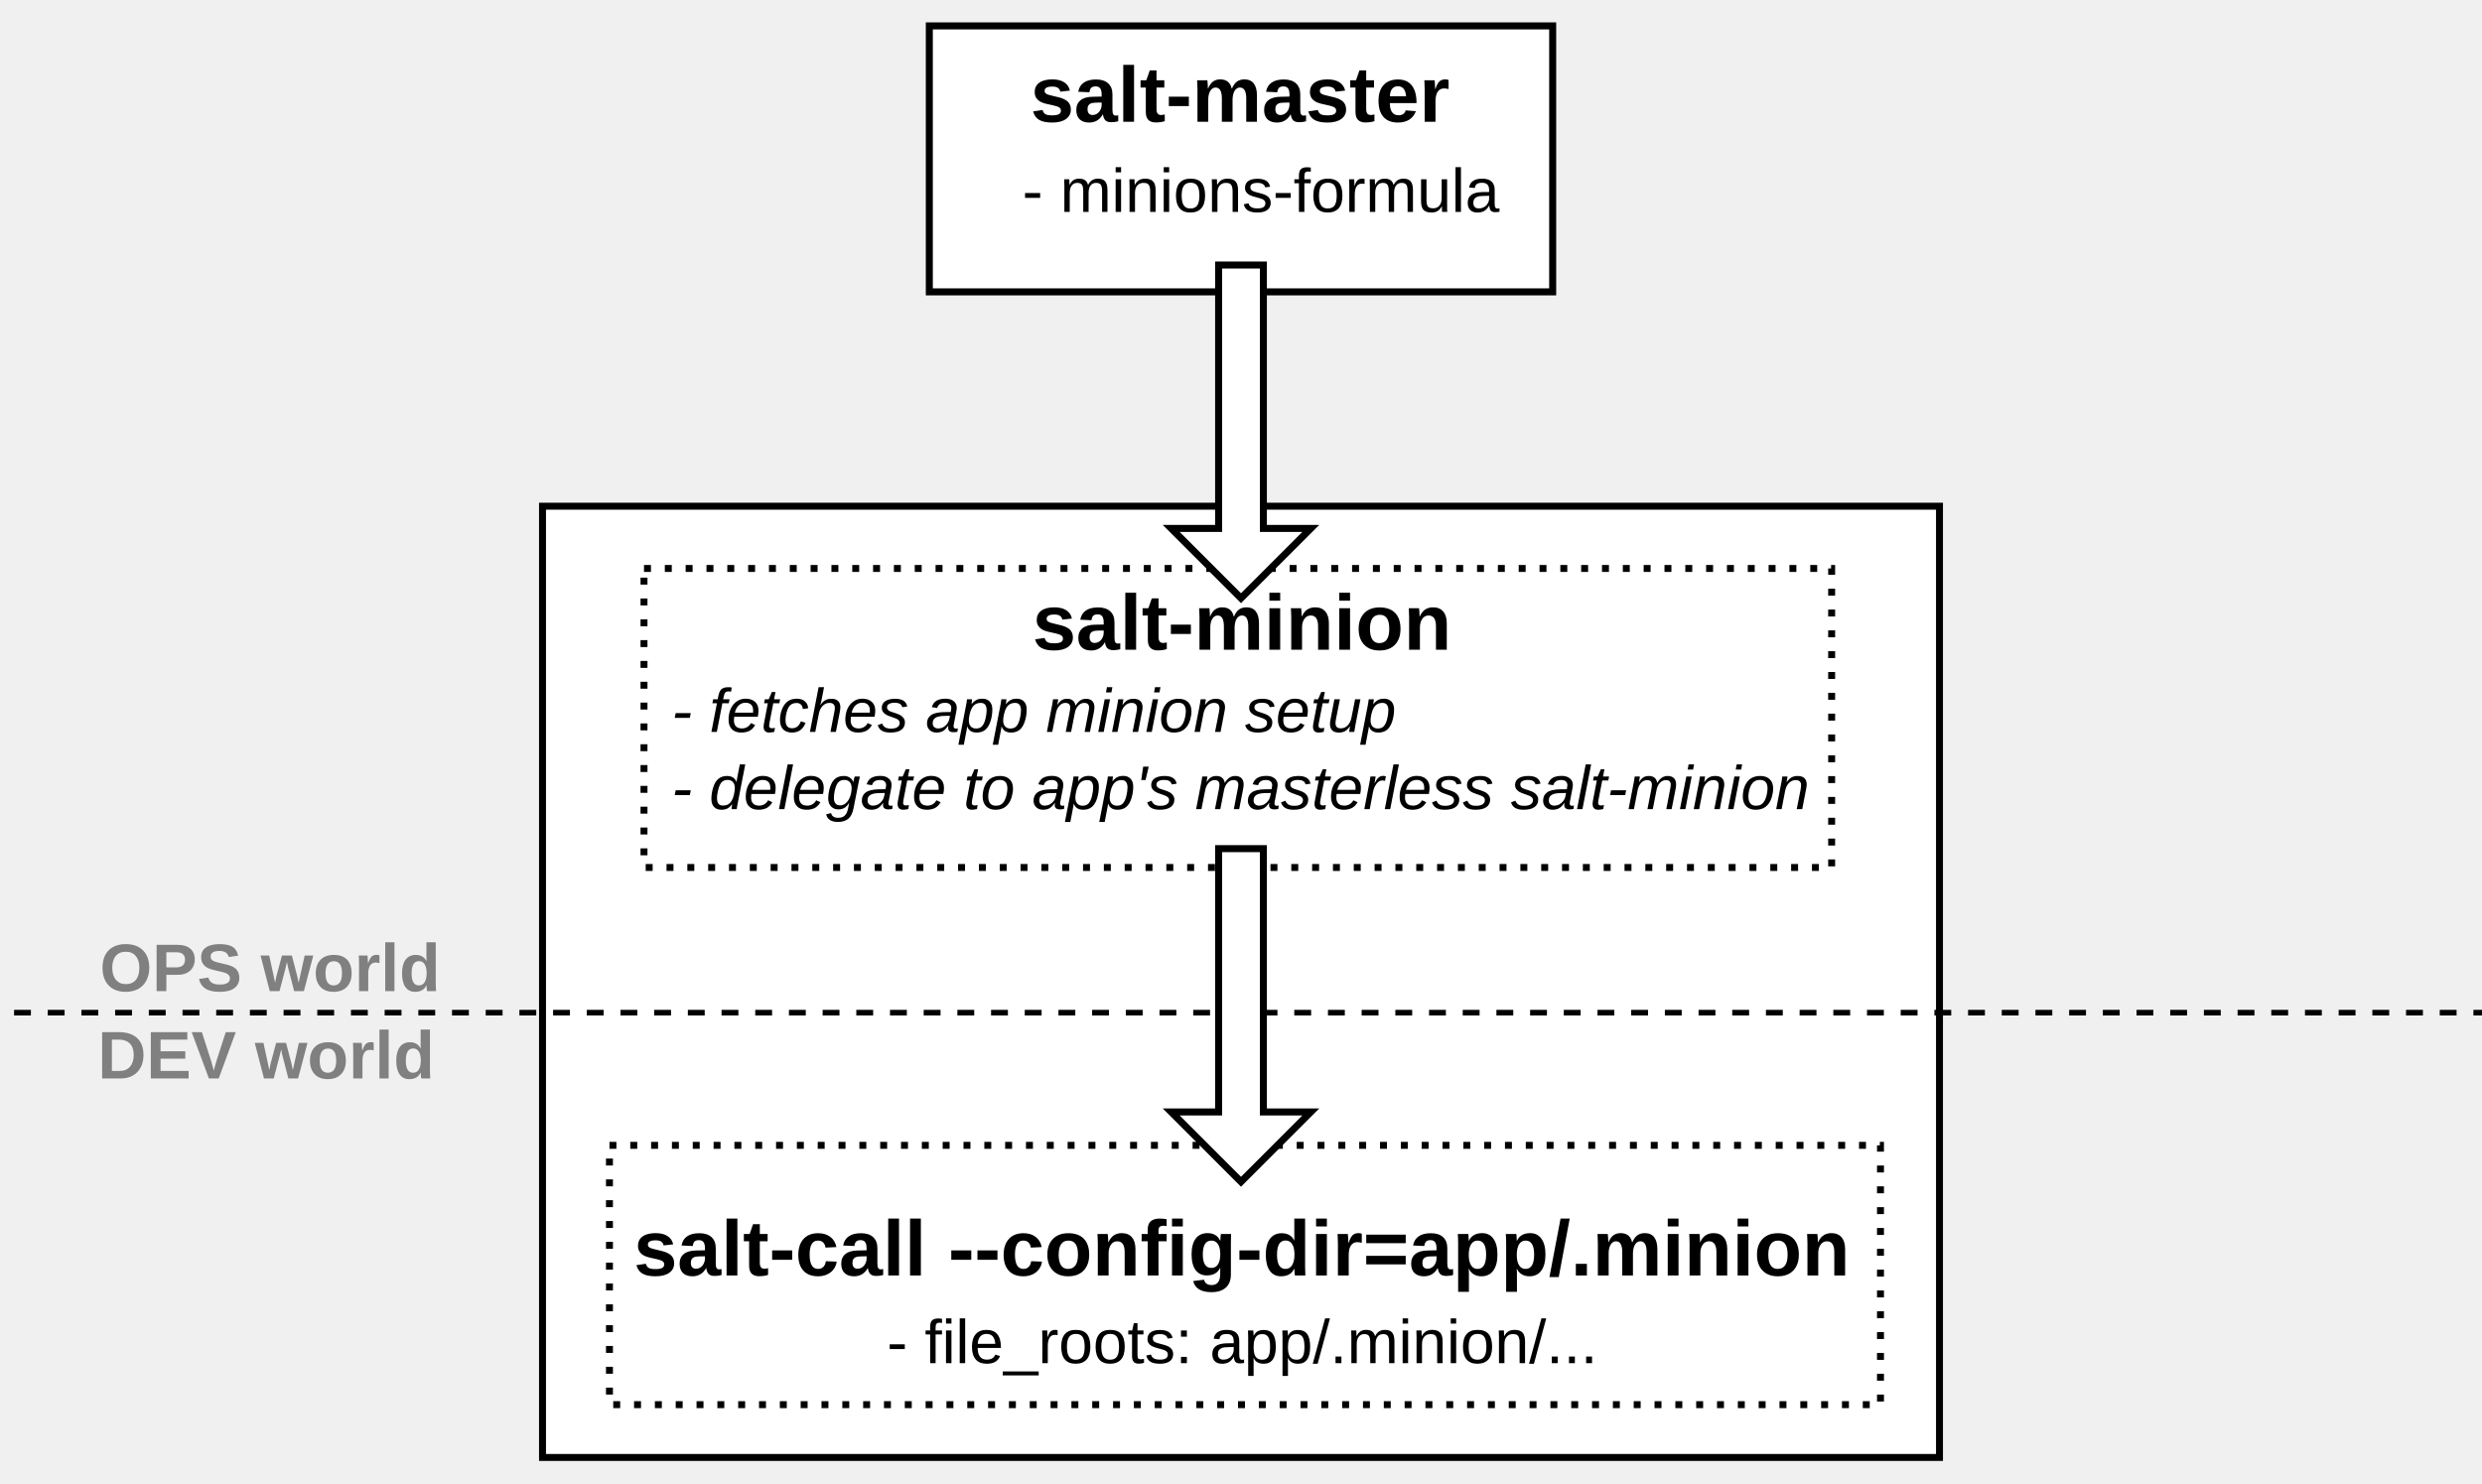
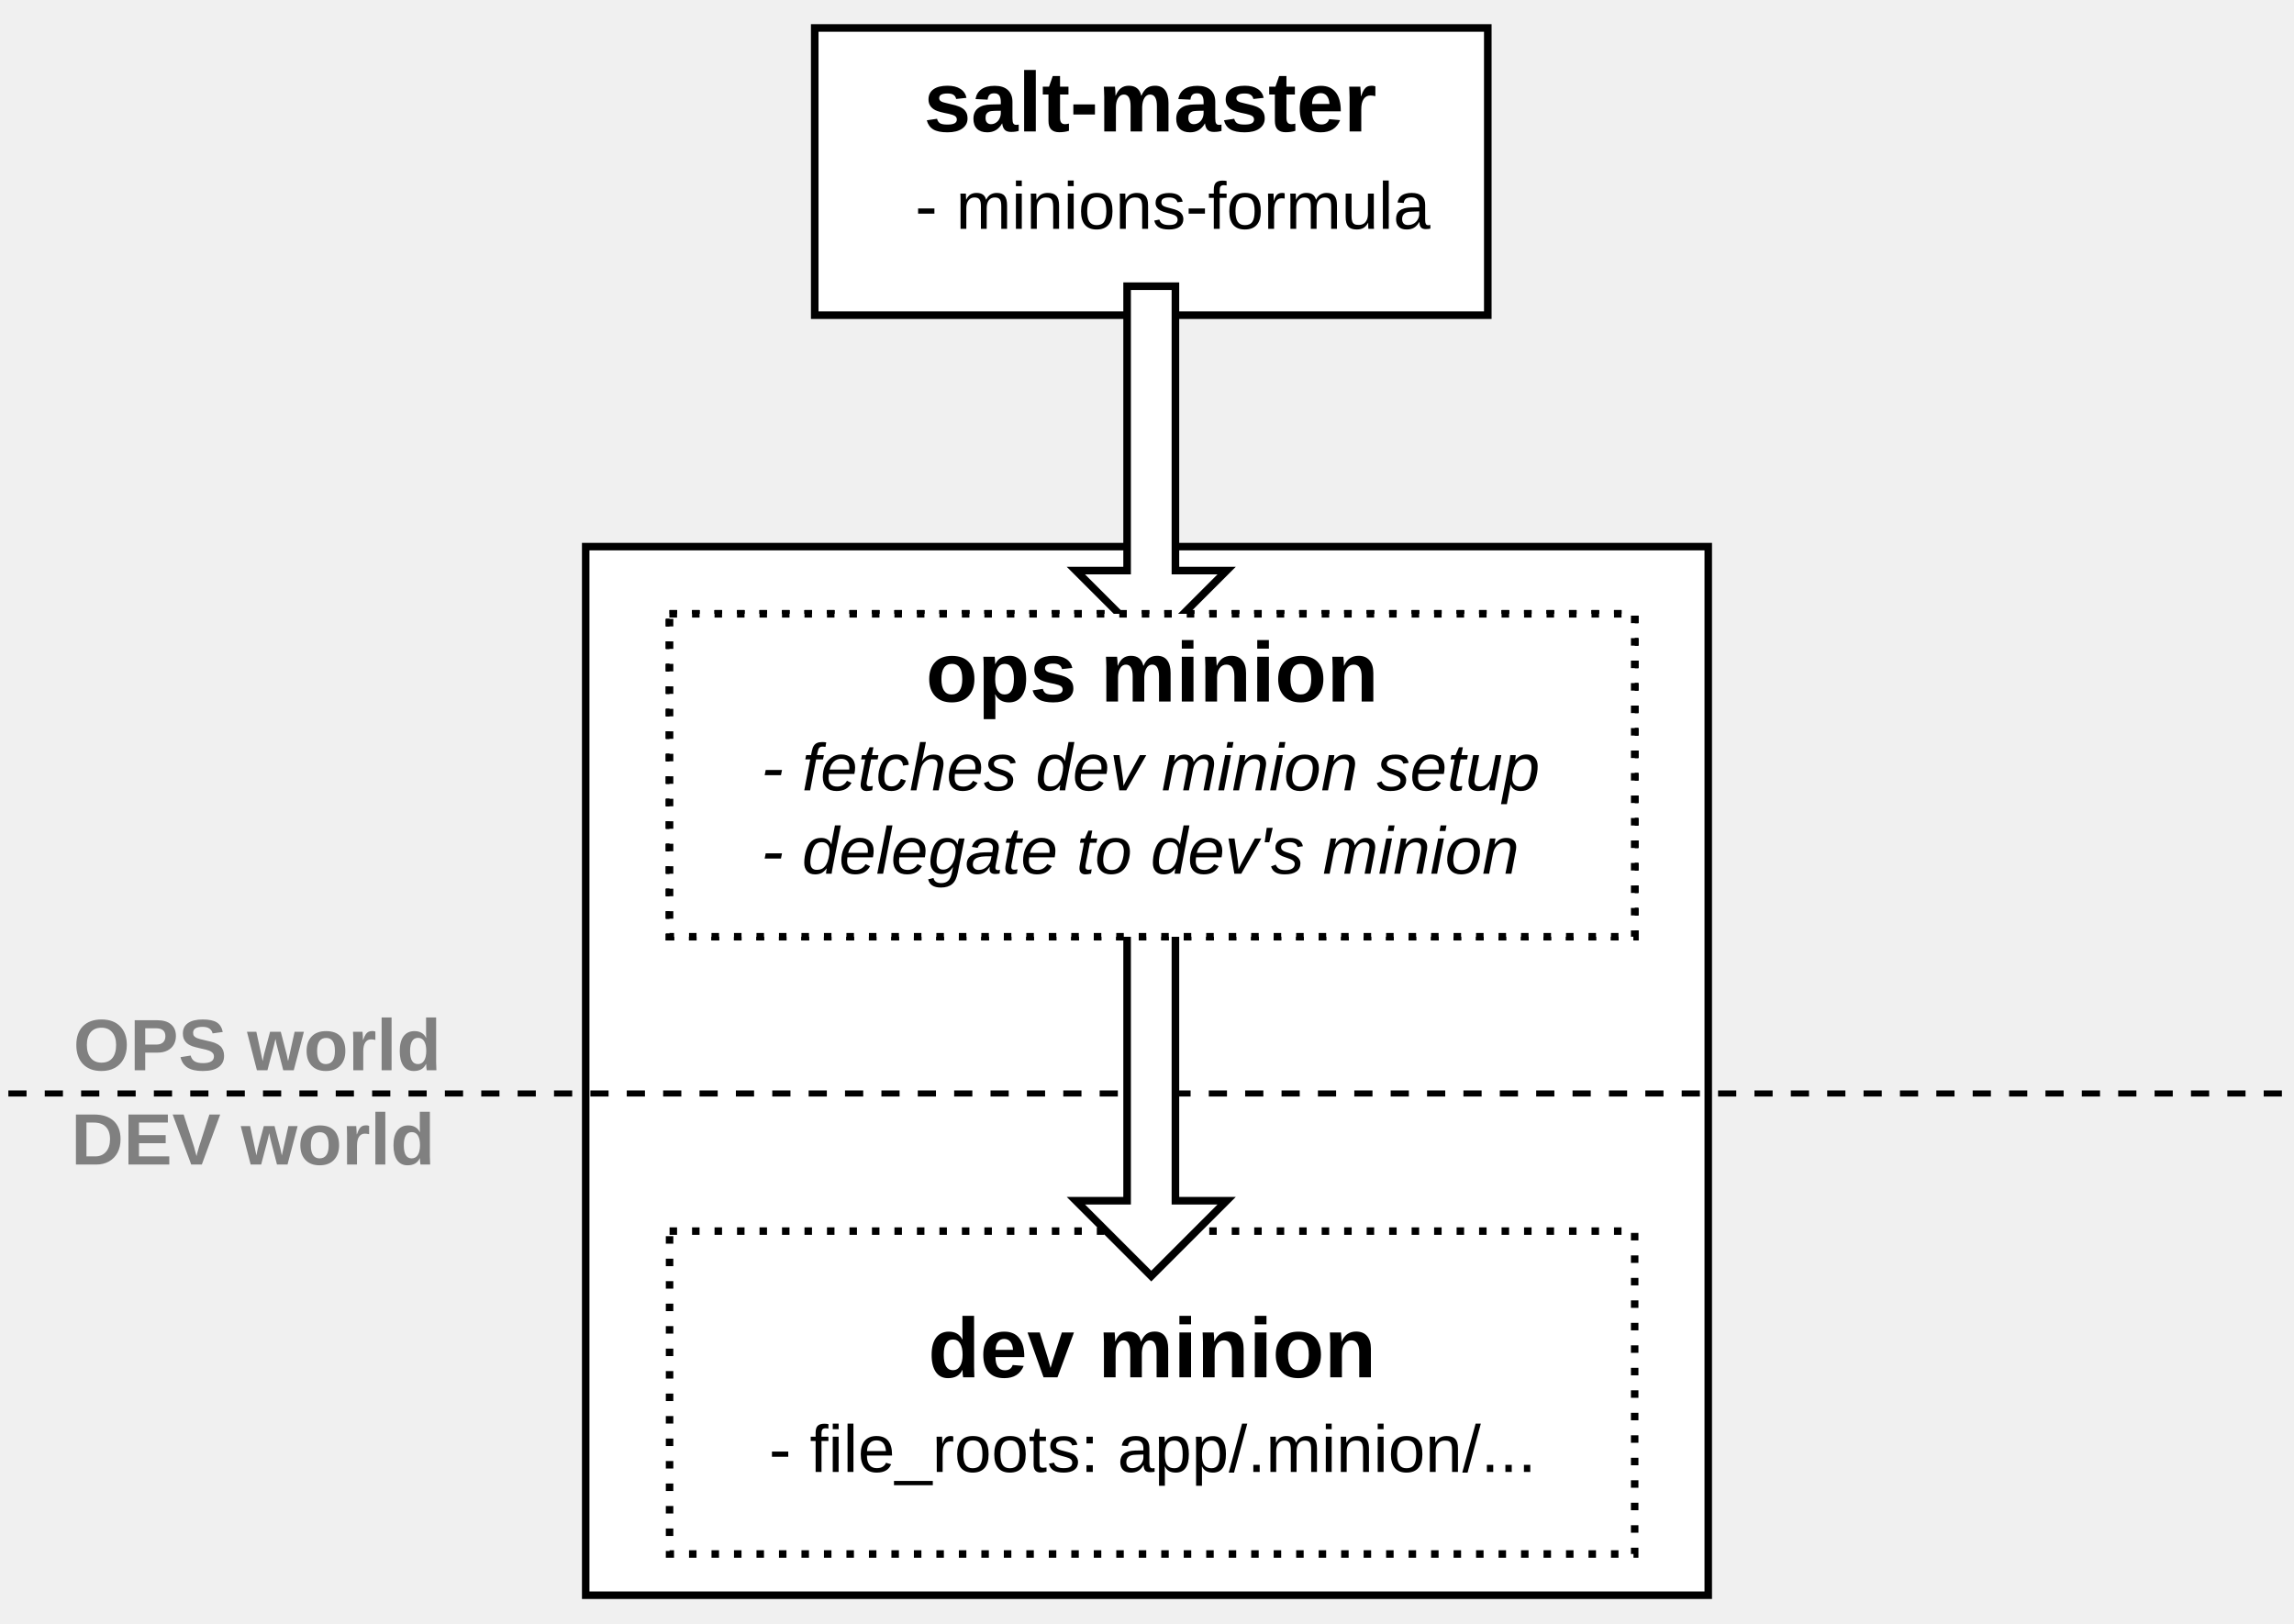
- <svg xmlns="http://www.w3.org/2000/svg" width="442.031" height="264.219" id="svg2" version="1.1">
+ <svg xmlns="http://www.w3.org/2000/svg" width="378.375" height="267.75" id="svg2" version="1.1">
  <defs id="defs4" />
-   <g id="layer1" transform="translate(-56.46875,-651.0625)">
-     <rect y="741.229" x="153.087" height="169.44" width="248.795" id="rect3026" style="fill:#ffffff;fill-opacity:1;stroke:#000000;stroke-width:1.237;stroke-opacity:1" />
-     <rect style="fill:#ffffff;fill-opacity:1;stroke:#000000;stroke-width:1.236;stroke-miterlimit:4;stroke-opacity:1;stroke-dasharray:1.236, 2.473;stroke-dashoffset:0" id="rect3058" width="226.362" height="46.191" x="165.011" y="855.073" />
+   <g id="layer1" transform="translate(-87.59375,-651.0625)">
+     <rect y="741.229" x="184.2" height="172.975" width="185.155" id="rect3026" style="fill:#ffffff;fill-opacity:1;stroke:#000000;stroke-width:1.237;stroke-opacity:1" />
+     <rect y="854.141" x="198.033" height="53.263" width="159.187" id="rect3052" style="fill:#ffffff;fill-opacity:1;stroke:#000000;stroke-width:1.236;stroke-miterlimit:4;stroke-opacity:1;stroke-dasharray:1.236, 2.473;stroke-dashoffset:0" />
    <text id="text3046" y="893.869" x="214.436" style="font-size:11px;font-style:normal;font-variant:normal;font-weight:normal;font-stretch:normal;text-align:start;line-height:125%;letter-spacing:0px;word-spacing:0px;writing-mode:lr-tb;text-anchor:start;fill:#000000;fill-opacity:1;stroke:none;font-family:Liberation Sans;-inkscape-font-specification:Liberation Sans" xml:space="preserve">
      <tspan y="893.869" x="214.436" id="tspan3048">- file_roots: app/.minion/...</tspan>
    </text>
    <text xml:space="preserve" style="font-size:22.384px;font-style:normal;font-variant:normal;font-weight:bold;font-stretch:normal;text-align:start;line-height:125%;letter-spacing:0px;word-spacing:0px;writing-mode:lr-tb;text-anchor:start;fill:#000000;fill-opacity:1;stroke:none;font-family:Liberation Sans;-inkscape-font-specification:Liberation Sans Bold" x="350.725" y="132.284" id="text3050" transform="translate(0,540.3622)">
      <tspan id="tspan3052" x="350.725" y="132.284" />
    </text>
-     <text id="text3062" y="878.26" x="169.312" style="font-size:14px;font-style:normal;font-variant:normal;font-weight:bold;font-stretch:normal;text-align:start;line-height:125%;letter-spacing:0px;word-spacing:0px;writing-mode:lr-tb;text-anchor:start;fill:#000000;fill-opacity:1;stroke:none;font-family:Liberation Sans;-inkscape-font-specification:Liberation Sans Bold" xml:space="preserve">
-       <tspan y="878.26" x="169.312" id="tspan3064">salt-call --config-dir=app/.minion</tspan>
+     <text id="text3062" y="878.26" x="240.68" style="font-size:14px;font-style:normal;font-variant:normal;font-weight:bold;font-stretch:normal;text-align:start;line-height:125%;letter-spacing:0px;word-spacing:0px;writing-mode:lr-tb;text-anchor:start;fill:#000000;fill-opacity:1;stroke:none;font-family:Liberation Sans;-inkscape-font-specification:Liberation Sans Bold" xml:space="preserve">
+       <tspan y="878.26" x="240.68" id="tspan3064">dev minion</tspan>
    </text>
    <rect style="fill:#ffffff;fill-opacity:1;stroke:#000000;stroke-width:1.25;stroke-opacity:1" id="rect3157" width="111.016" height="47.376" x="221.976" y="655.675" />
    <text xml:space="preserve" style="font-size:14px;font-style:normal;font-variant:normal;font-weight:bold;font-stretch:normal;text-align:start;line-height:125%;letter-spacing:0px;word-spacing:0px;writing-mode:lr-tb;text-anchor:start;fill:#000000;fill-opacity:1;stroke:none;font-family:Liberation Sans;-inkscape-font-specification:Liberation Sans Bold" x="239.962" y="672.747" id="text2987">
      <tspan id="tspan2989" x="239.962" y="672.747">salt-master</tspan>
    </text>
    <text id="text3034" y="688.808" x="238.543" style="font-size:11px;font-style:normal;font-variant:normal;font-weight:normal;font-stretch:normal;text-align:start;line-height:125%;letter-spacing:0px;word-spacing:0px;writing-mode:lr-tb;text-anchor:start;fill:#000000;fill-opacity:1;stroke:none;font-family:Liberation Sans;-inkscape-font-specification:Liberation Sans" xml:space="preserve">
      <tspan y="688.808" x="238.543" id="tspan3036">- minions-formula</tspan>
    </text>
    <g id="g3825" transform="translate(0,2.828427)">
-       <rect y="749.489" x="171.163" height="53.263" width="211.513" id="rect3058-0" style="fill:#ffffff;fill-opacity:1;stroke:#000000;stroke-width:1.236;stroke-miterlimit:4;stroke-opacity:1;stroke-dasharray:1.236, 2.473;stroke-dashoffset:0" />
-       <text id="text2991" y="763.963" x="240.324" style="font-size:14px;font-style:normal;font-variant:normal;font-weight:bold;font-stretch:normal;text-align:start;line-height:125%;letter-spacing:0px;word-spacing:0px;writing-mode:lr-tb;text-anchor:start;fill:#000000;fill-opacity:1;stroke:none;font-family:Liberation Sans;-inkscape-font-specification:Liberation Sans Bold" xml:space="preserve">
-         <tspan y="763.963" x="240.324" id="tspan2993">salt-minion</tspan>
+       <rect y="749.489" x="198.033" height="53.263" width="159.187" id="rect3058-0" style="fill:#ffffff;fill-opacity:1;stroke:#000000;stroke-width:1.236;stroke-miterlimit:4;stroke-opacity:1;stroke-dasharray:1.236, 2.473;stroke-dashoffset:0" />
+       <text id="text2991" y="763.963" x="240.311" style="font-size:14px;font-style:normal;font-variant:normal;font-weight:bold;font-stretch:normal;text-align:start;line-height:125%;letter-spacing:0px;word-spacing:0px;writing-mode:lr-tb;text-anchor:start;fill:#000000;fill-opacity:1;stroke:none;font-family:Liberation Sans;-inkscape-font-specification:Liberation Sans Bold" xml:space="preserve">
+         <tspan y="763.963" x="240.311" id="tspan2993">ops minion</tspan>
      </text>
-       <text id="text3170" y="778.611" x="176.07" style="font-size:11px;font-style:italic;font-variant:normal;font-weight:normal;font-stretch:normal;text-align:start;line-height:125%;letter-spacing:0px;word-spacing:0px;writing-mode:lr-tb;text-anchor:start;fill:#000000;fill-opacity:1;stroke:none;font-family:Liberation Sans;-inkscape-font-specification:Liberation Sans Italic" xml:space="preserve">
-         <tspan y="778.611" x="176.07" id="tspan3172">- fetches app minion setup</tspan>
-         <tspan id="tspan3178" y="792.361" x="176.07">- delegate to app's masterless salt-minion</tspan>
+       <text id="text3170" y="778.611" x="213.155" style="font-size:11px;font-style:italic;font-variant:normal;font-weight:normal;font-stretch:normal;text-align:start;line-height:125%;letter-spacing:0px;word-spacing:0px;writing-mode:lr-tb;text-anchor:start;fill:#000000;fill-opacity:1;stroke:none;font-family:Liberation Sans;-inkscape-font-specification:Liberation Sans Italic" xml:space="preserve">
+         <tspan y="778.611" x="213.155" id="tspan3172">- fetches dev minion setup</tspan>
+         <tspan id="tspan3178" y="792.361" x="213.155">- delegate to dev's minion</tspan>
      </text>
    </g>
    <path style="fill:none;stroke:#000000;stroke-width:1;stroke-linecap:butt;stroke-linejoin:miter;stroke-miterlimit:4;stroke-opacity:1;stroke-dasharray:3, 3;stroke-dashoffset:0" d="m 34.973,831.44 541.644,0" id="path3025" />
-     <text xml:space="preserve" style="font-size:12px;font-style:normal;font-variant:normal;font-weight:bold;font-stretch:normal;text-align:start;line-height:125%;letter-spacing:0px;word-spacing:0px;writing-mode:lr-tb;text-anchor:start;fill:#808080;fill-opacity:1;stroke:none;font-family:Liberation Sans;-inkscape-font-specification:Liberation Sans Bold" x="74.226" y="827.605" id="text3795">
-       <tspan id="tspan3797" x="74.226" y="827.605">OPS world</tspan>
+     <text xml:space="preserve" style="font-size:12px;font-style:normal;font-variant:normal;font-weight:bold;font-stretch:normal;text-align:start;line-height:125%;letter-spacing:0px;word-spacing:0px;writing-mode:lr-tb;text-anchor:start;fill:#808080;fill-opacity:1;stroke:none;font-family:Liberation Sans;-inkscape-font-specification:Liberation Sans Bold" x="99.682" y="827.605" id="text3795">
+       <tspan id="tspan3797" x="99.682" y="827.605">OPS world</tspan>
    </text>
-     <text xml:space="preserve" style="font-size:12px;font-style:normal;font-variant:normal;font-weight:bold;font-stretch:normal;text-align:start;line-height:125%;letter-spacing:0px;word-spacing:0px;writing-mode:lr-tb;text-anchor:start;fill:#808080;fill-opacity:1;stroke:none;font-family:Liberation Sans;-inkscape-font-specification:Liberation Sans Bold" x="73.864" y="843.162" id="text3799">
-       <tspan id="tspan3801" x="73.864" y="843.162">DEV world</tspan>
+     <text xml:space="preserve" style="font-size:12px;font-style:normal;font-variant:normal;font-weight:bold;font-stretch:normal;text-align:start;line-height:125%;letter-spacing:0px;word-spacing:0px;writing-mode:lr-tb;text-anchor:start;fill:#808080;fill-opacity:1;stroke:none;font-family:Liberation Sans;-inkscape-font-specification:Liberation Sans Bold" x="99.32" y="843.162" id="text3799">
+       <tspan id="tspan3801" x="99.32" y="843.162">DEV world</tspan>
    </text>
    <path style="fill:#ffffff;fill-opacity:1;stroke:#000000;stroke-width:1.25;stroke-opacity:1" d="m 277.484,757.617 12.435,-12.435 -8.45,0 0,-46.907 -7.97,0 0,46.907 -8.45,0 z" id="rect3017" />
    <path id="path3035" d="m 277.484,861.562 12.435,-12.435 -8.45,0 0,-46.907 -7.97,0 0,46.907 -8.45,0 z" style="fill:#ffffff;fill-opacity:1;stroke:#000000;stroke-width:1.25;stroke-opacity:1" />
+     <g transform="translate(0,2.828427)" id="g3018">
+       <rect style="fill:#ffffff;fill-opacity:1;stroke:#000000;stroke-width:1.236;stroke-miterlimit:4;stroke-opacity:1;stroke-dasharray:1.236, 2.473;stroke-dashoffset:0" id="rect3020" width="159.187" height="53.263" x="198.033" y="749.489" />
+       <text xml:space="preserve" style="font-size:14px;font-style:normal;font-variant:normal;font-weight:bold;font-stretch:normal;text-align:start;line-height:125%;letter-spacing:0px;word-spacing:0px;writing-mode:lr-tb;text-anchor:start;fill:#000000;fill-opacity:1;stroke:none;font-family:Liberation Sans;-inkscape-font-specification:Liberation Sans Bold" x="240.311" y="763.963" id="text3022">
+         <tspan id="tspan3024" x="240.311" y="763.963">ops minion</tspan>
+       </text>
+       <text xml:space="preserve" style="font-size:11px;font-style:italic;font-variant:normal;font-weight:normal;font-stretch:normal;text-align:start;line-height:125%;letter-spacing:0px;word-spacing:0px;writing-mode:lr-tb;text-anchor:start;fill:#000000;fill-opacity:1;stroke:none;font-family:Liberation Sans;-inkscape-font-specification:Liberation Sans Italic" x="213.155" y="778.611" id="text3026">
+         <tspan id="tspan3028" x="213.155" y="778.611">- fetches dev minion setup</tspan>
+         <tspan x="213.155" y="792.361" id="tspan3030">- delegate to dev's minion</tspan>
+       </text>
+     </g>
+     <rect style="fill:#ffffff;fill-opacity:1;stroke:#000000;stroke-width:1.236;stroke-miterlimit:4;stroke-opacity:1;stroke-dasharray:1.236, 2.473;stroke-dashoffset:0" id="rect3034" width="159.187" height="53.263" x="198.033" y="752.317" />
+     <text xml:space="preserve" style="font-size:14px;font-style:normal;font-variant:normal;font-weight:bold;font-stretch:normal;text-align:start;line-height:125%;letter-spacing:0px;word-spacing:0px;writing-mode:lr-tb;text-anchor:start;fill:#000000;fill-opacity:1;stroke:none;font-family:Liberation Sans;-inkscape-font-specification:Liberation Sans Bold" x="240.311" y="766.792" id="text3036">
+       <tspan id="tspan3038" x="240.311" y="766.792">ops minion</tspan>
+     </text>
+     <text xml:space="preserve" style="font-size:11px;font-style:italic;font-variant:normal;font-weight:normal;font-stretch:normal;text-align:start;line-height:125%;letter-spacing:0px;word-spacing:0px;writing-mode:lr-tb;text-anchor:start;fill:#000000;fill-opacity:1;stroke:none;font-family:Liberation Sans;-inkscape-font-specification:Liberation Sans Italic" x="213.155" y="781.439" id="text3040">
+       <tspan id="tspan3042" x="213.155" y="781.439">- fetches dev minion setup</tspan>
+       <tspan x="213.155" y="795.189" id="tspan3044">- delegate to dev's minion</tspan>
+     </text>
  </g>
</svg>
